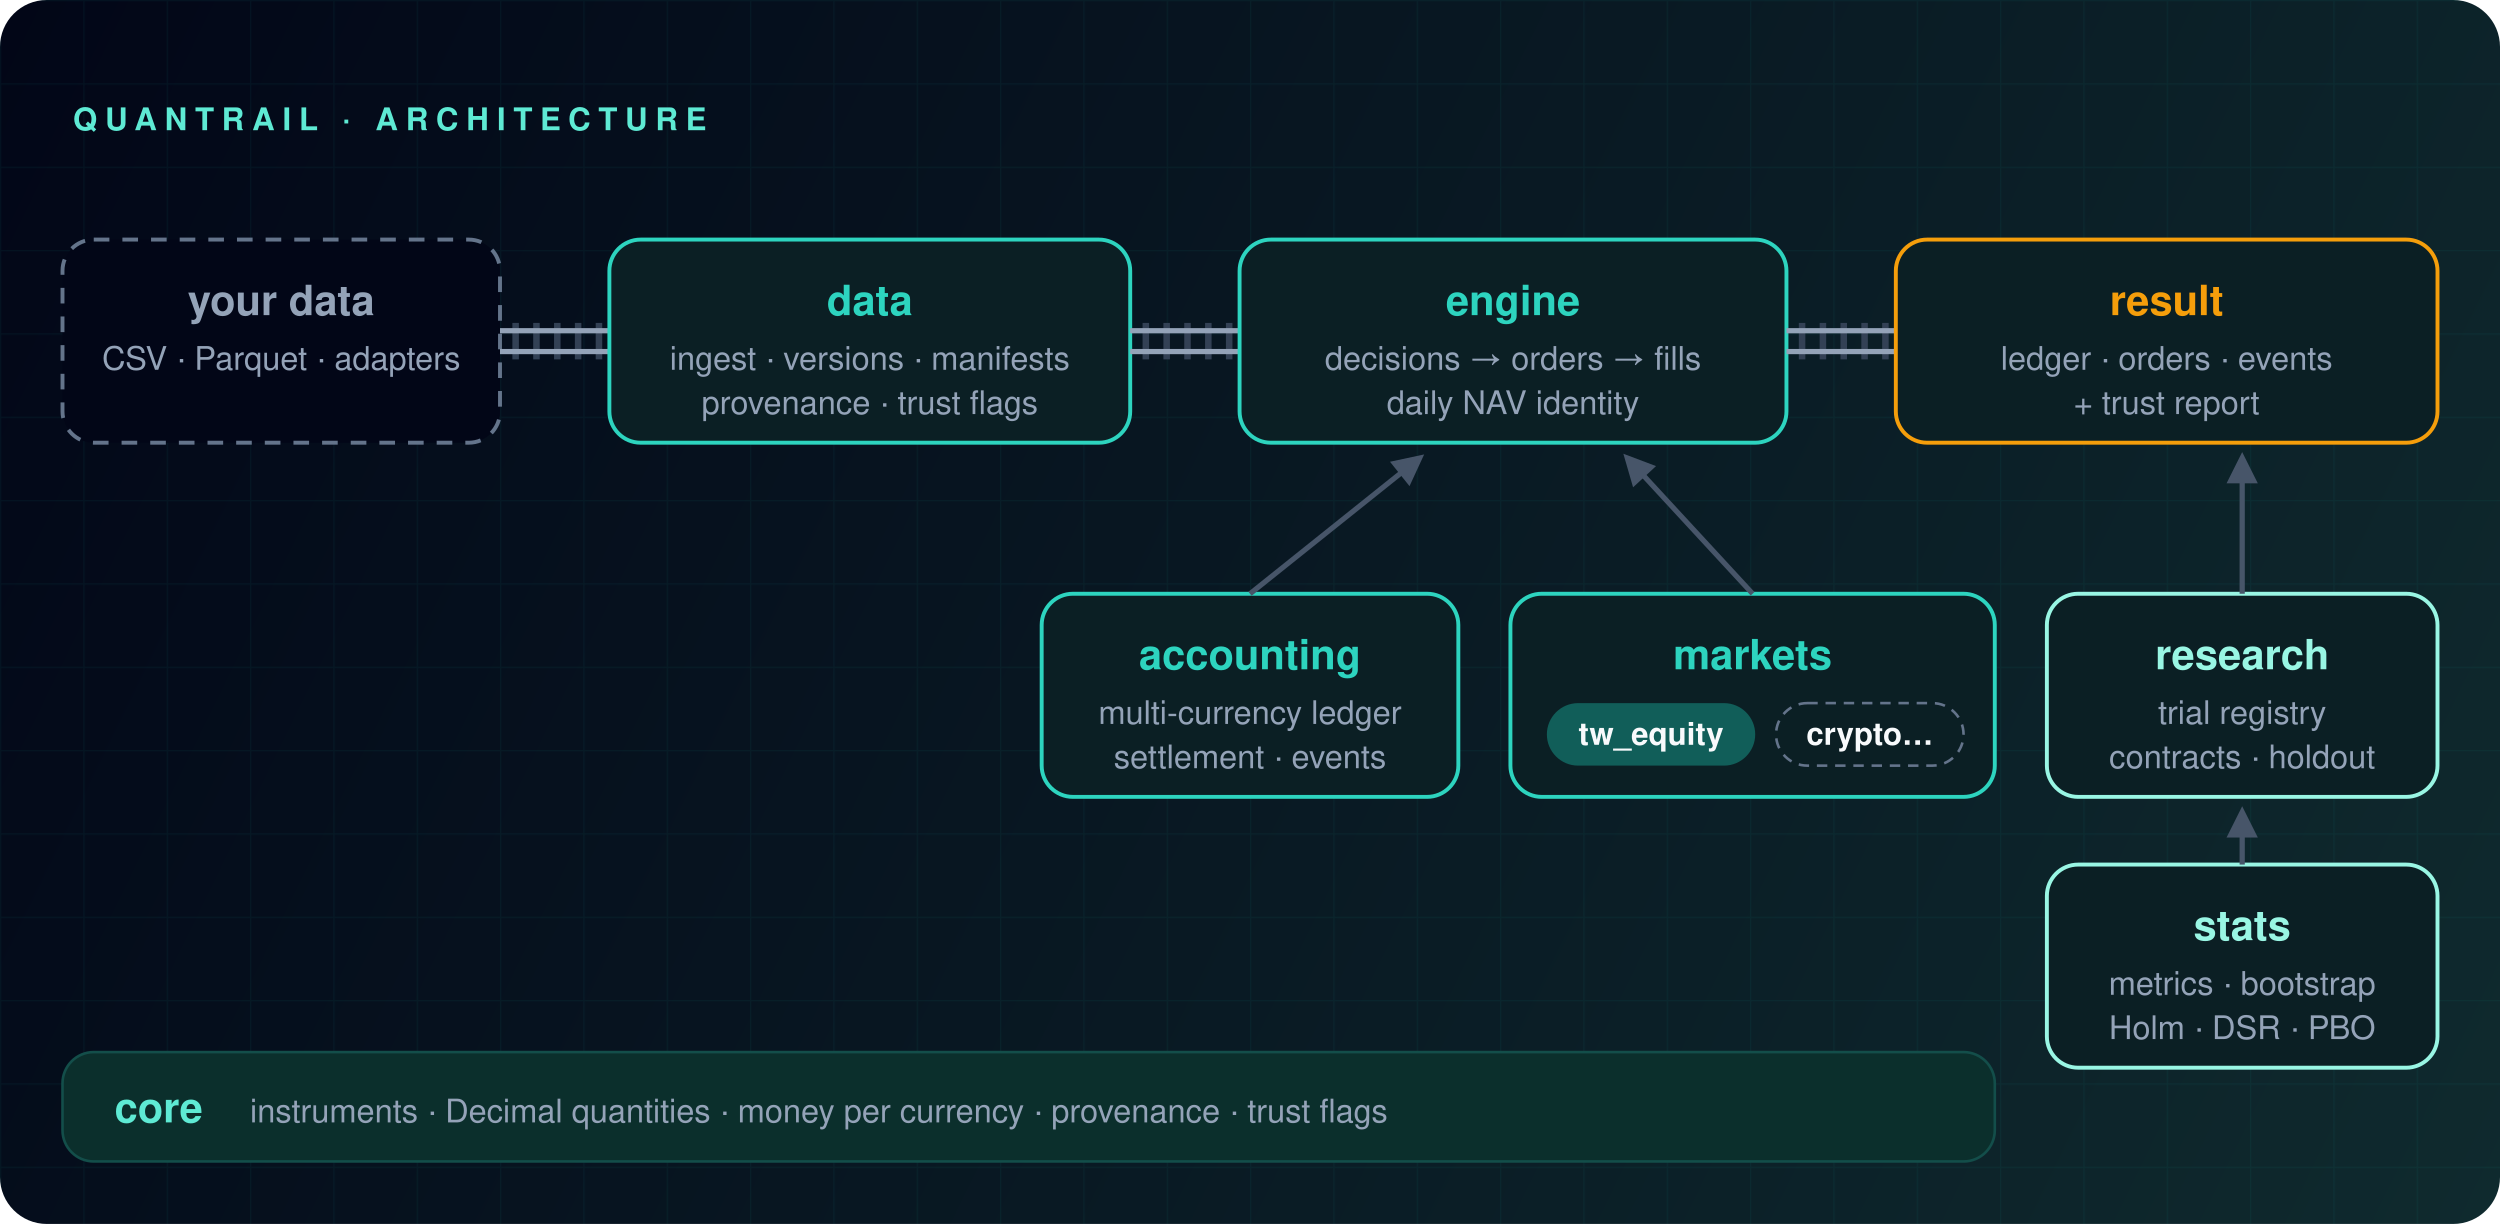
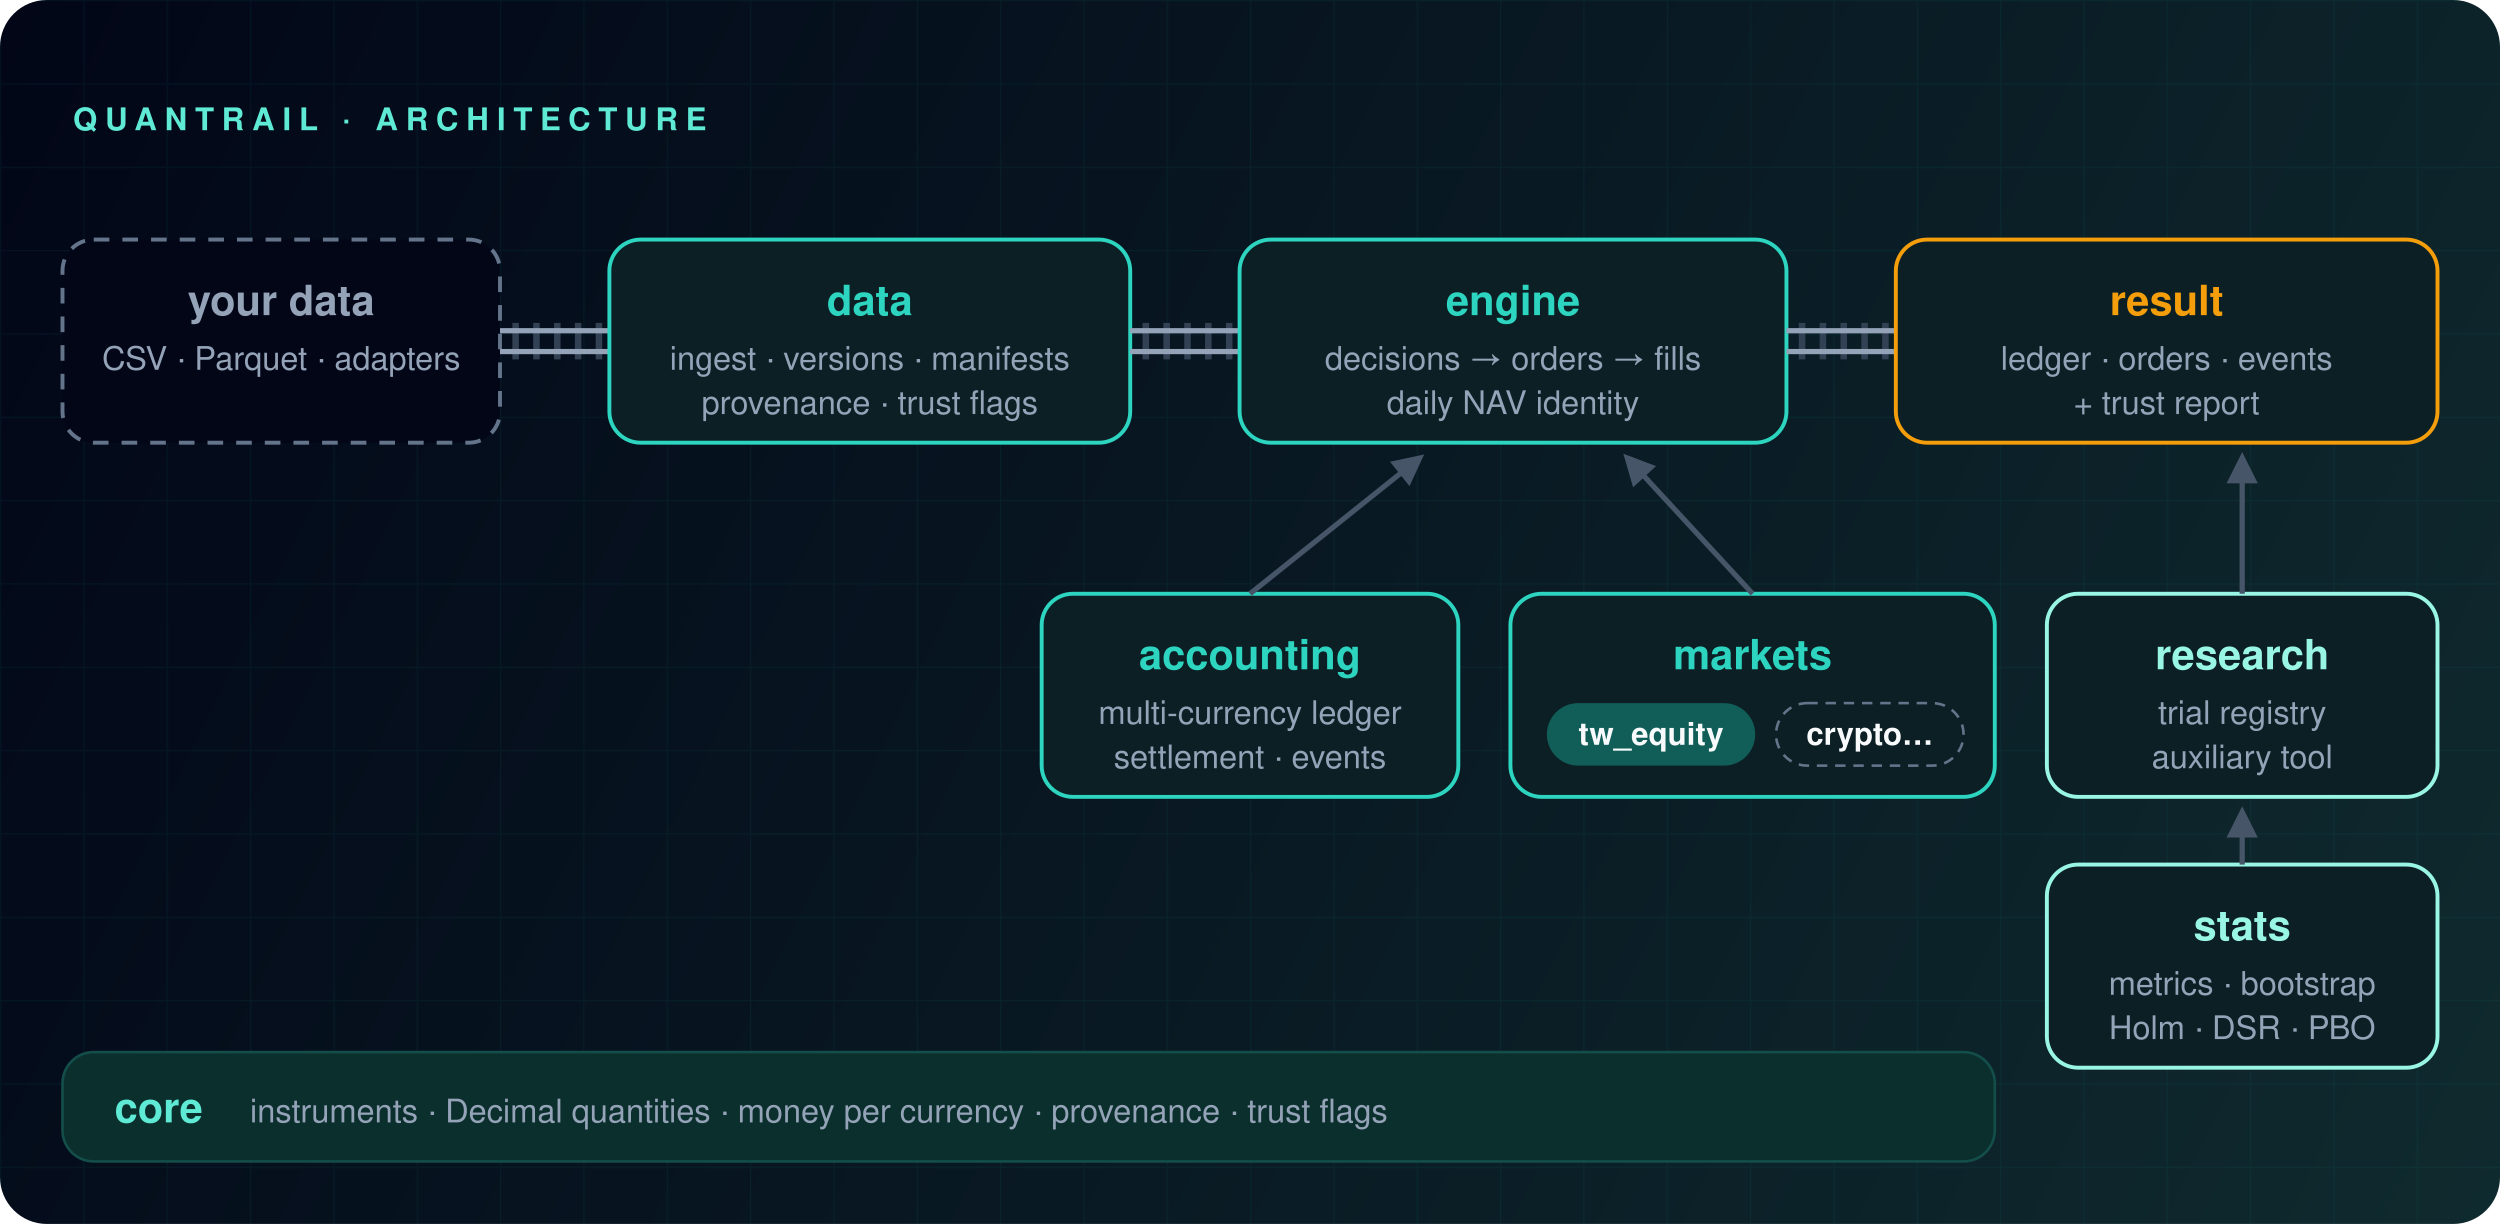
- <svg xmlns="http://www.w3.org/2000/svg" width="960" height="470" viewBox="0 0 960 470" role="img" aria-label="QuantRail architecture: your data flows through data governance and the engine into a result with a trust report; accounting and market modules support the engine; research and statistics judge the result; core types underlie everything">
+ <svg xmlns="http://www.w3.org/2000/svg" width="960" height="470" viewBox="0 0 960 470" role="img" aria-label="QuantRail architecture: your data flows through data governance and the engine into a result with a trust report; accounting and market modules support the engine; research and statistics provide auxiliary tools for recording trials and analysing results; core types underlie everything">
  <defs>
    <linearGradient id="bg" x1="0" y1="0" x2="960" y2="470" gradientUnits="userSpaceOnUse">
      <stop offset="0" stop-color="#020617" />
      <stop offset="1" stop-color="#0F2A2E" />
    </linearGradient>
    <pattern id="grid" width="32" height="32" patternUnits="userSpaceOnUse">
      <path d="M32 0 H0 V32" fill="none" stroke="#14B8A6" stroke-opacity="0.06" />
    </pattern>
    <radialGradient id="halo">
      <stop offset="0" stop-color="#F59E0B" stop-opacity="0.7" />
      <stop offset="1" stop-color="#F59E0B" stop-opacity="0" />
    </radialGradient>
    <marker id="head" viewBox="0 0 10 10" refX="8" refY="5" markerWidth="6" markerHeight="6" orient="auto-start-reverse">
      <path d="M0 0 L10 5 L0 10 z" fill="#475569" />
    </marker>
    <marker id="headlit" viewBox="0 0 10 10" refX="8" refY="5" markerWidth="6" markerHeight="6" orient="auto-start-reverse">
      <path d="M0 0 L10 5 L0 10 z" fill="#5EEAD4" />
    </marker>
    <style>
      .t { font: 700 16px -apple-system, "Segoe UI", Helvetica, Arial, sans-serif; }
      .s { font: 12.5px -apple-system, "Segoe UI", Helvetica, Arial, sans-serif; fill: #94A3B8; }
      .c { font: 600 12px -apple-system, "Segoe UI", Helvetica, Arial, sans-serif; fill: #F8FAFC; }
      .h { font: 800 12px -apple-system, "Segoe UI", Helvetica, Arial, sans-serif; fill: #5EEAD4; letter-spacing: 3px; }
      .lit { opacity: 0; animation: lit 5.0s ease-out infinite; }
      .packet { animation: ride 5.0s cubic-bezier(.5,0,.5,1) infinite; }
      @keyframes lit { 0% { opacity: 0; } 4% { opacity: 1; } 30% { opacity: 0; } 100% { opacity: 0; } }
      @keyframes ride { 0% { transform: translateX(0); opacity: 0; } 4% { opacity: 1; }
        62% { transform: translateX(724px); opacity: 1; }
        70%, 100% { transform: translateX(724px); opacity: 0; } }
      @media (prefers-reduced-motion: reduce) { .lit, .packet { animation: none; } .packet { opacity: 0; } }
    </style>
  </defs>
  <rect width="960" height="470" rx="18" fill="url(#bg)" />
  <rect width="960" height="470" rx="18" fill="url(#grid)" />
  <text class="h" x="28" y="50">QUANTRAIL · ARCHITECTURE</text>
  <g class="packet">
    <circle cx="108.0" cy="131.0" r="17" fill="url(#halo)" />
    <circle cx="108.0" cy="131.0" r="6.5" fill="#FDE68A" />
  </g>
  <g>
    <rect x="24" y="92" width="168" height="78" rx="12" fill="#020617" stroke="#64748B" stroke-width="1.5" stroke-dasharray="6 5" />
    <text class="t" x="108.0" y="121" text-anchor="middle" fill="#94A3B8">your data</text>
    <text class="s" x="108.0" y="142" text-anchor="middle">CSV · Parquet · adapters</text>
  </g>
  <g stroke="#334155" stroke-width="2.5">
    <line x1="198" y1="124.0" x2="198" y2="138.0" />
    <line x1="206" y1="124.0" x2="206" y2="138.0" />
    <line x1="214" y1="124.0" x2="214" y2="138.0" />
    <line x1="222" y1="124.0" x2="222" y2="138.0" />
    <line x1="230" y1="124.0" x2="230" y2="138.0" />
  </g>
  <g stroke="#94A3B8" stroke-width="2">
    <line x1="192" y1="127.0" x2="234" y2="127.0" />
    <line x1="192" y1="135.0" x2="234" y2="135.0" />
  </g>
  <g>
    <rect x="234" y="92" width="200" height="78" rx="12" fill="#0B1F24" stroke="#2DD4BF" stroke-width="1.5" />
    <rect class="lit" style="animation-delay:0.82s" x="234" y="92" width="200" height="78" rx="12" fill="#2DD4BF" fill-opacity="0.16" stroke="#2DD4BF" stroke-width="3" />
    <text class="t" x="334.0" y="121" text-anchor="middle" fill="#2DD4BF">data</text>
    <text class="s" x="334.0" y="142" text-anchor="middle">ingest · versions · manifests</text>
    <text class="s" x="334.0" y="159" text-anchor="middle">provenance · trust flags</text>
  </g>
  <g stroke="#334155" stroke-width="2.5">
    <line x1="440" y1="124.0" x2="440" y2="138.0" />
    <line x1="448" y1="124.0" x2="448" y2="138.0" />
    <line x1="456" y1="124.0" x2="456" y2="138.0" />
    <line x1="464" y1="124.0" x2="464" y2="138.0" />
    <line x1="472" y1="124.0" x2="472" y2="138.0" />
  </g>
  <g stroke="#94A3B8" stroke-width="2">
    <line x1="434" y1="127.0" x2="476" y2="127.0" />
    <line x1="434" y1="135.0" x2="476" y2="135.0" />
  </g>
  <g>
    <rect x="476" y="92" width="210" height="78" rx="12" fill="#0B1F24" stroke="#2DD4BF" stroke-width="1.5" />
    <rect class="lit" style="animation-delay:1.88s" x="476" y="92" width="210" height="78" rx="12" fill="#2DD4BF" fill-opacity="0.16" stroke="#2DD4BF" stroke-width="3" />
    <text class="t" x="581.0" y="121" text-anchor="middle" fill="#2DD4BF">engine</text>
    <text class="s" x="581.0" y="142" text-anchor="middle">decisions → orders → fills</text>
    <text class="s" x="581.0" y="159" text-anchor="middle">daily NAV identity</text>
  </g>
  <g stroke="#334155" stroke-width="2.5">
    <line x1="692" y1="124.0" x2="692" y2="138.0" />
    <line x1="700" y1="124.0" x2="700" y2="138.0" />
    <line x1="708" y1="124.0" x2="708" y2="138.0" />
    <line x1="716" y1="124.0" x2="716" y2="138.0" />
    <line x1="724" y1="124.0" x2="724" y2="138.0" />
  </g>
  <g stroke="#94A3B8" stroke-width="2">
    <line x1="686" y1="127.0" x2="728" y2="127.0" />
    <line x1="686" y1="135.0" x2="728" y2="135.0" />
  </g>
  <g>
    <rect x="728" y="92" width="208" height="78" rx="12" fill="#0B1F24" stroke="#F59E0B" stroke-width="1.5" />
    <rect class="lit" style="animation-delay:2.95s" x="728" y="92" width="208" height="78" rx="12" fill="#F59E0B" fill-opacity="0.16" stroke="#F59E0B" stroke-width="3" />
    <text class="t" x="832.0" y="121" text-anchor="middle" fill="#F59E0B">result</text>
    <text class="s" x="832.0" y="142" text-anchor="middle">ledger · orders · events</text>
    <text class="s" x="832.0" y="159" text-anchor="middle">+ trust report</text>
  </g>
  <g>
    <rect x="400" y="228" width="160" height="78" rx="12" fill="#0B1F24" stroke="#2DD4BF" stroke-width="1.5" />
    <rect class="lit" style="animation-delay:1.73s" x="400" y="228" width="160" height="78" rx="12" fill="#2DD4BF" fill-opacity="0.16" stroke="#2DD4BF" stroke-width="3" />
    <text class="t" x="480.0" y="257" text-anchor="middle" fill="#2DD4BF">accounting</text>
    <text class="s" x="480.0" y="278" text-anchor="middle">multi-currency ledger</text>
    <text class="s" x="480.0" y="295" text-anchor="middle">settlement · events</text>
  </g>
  <g>
    <rect x="580" y="228" width="186" height="78" rx="12" fill="#0B1F24" stroke="#2DD4BF" stroke-width="1.5" />
    <rect class="lit" style="animation-delay:1.73s" x="580" y="228" width="186" height="78" rx="12" fill="#2DD4BF" fill-opacity="0.16" stroke="#2DD4BF" stroke-width="3" />
    <text class="t" x="673" y="257" text-anchor="middle" fill="#2DD4BF">markets</text>
    <rect x="594" y="270" width="80" height="24" rx="12" fill="#115E59" />
    <text class="c" x="634" y="286" text-anchor="middle">tw_equity</text>
    <rect x="682" y="270" width="72" height="24" rx="12" fill="none" stroke="#64748B" stroke-dasharray="4 3" />
    <text class="c" x="718" y="286" text-anchor="middle" fill="#94A3B8">crypto…</text>
  </g>
  <line x1="480" y1="228" x2="545" y2="176" stroke="#475569" stroke-width="2" marker-end="url(#head)" />
  <line class="lit" style="animation-delay:1.73s" x1="480" y1="228" x2="545" y2="176" stroke="#5EEAD4" stroke-width="3" marker-end="url(#headlit)" />
  <line x1="673" y1="228" x2="625" y2="176" stroke="#475569" stroke-width="2" marker-end="url(#head)" />
  <line class="lit" style="animation-delay:1.73s" x1="673" y1="228" x2="625" y2="176" stroke="#5EEAD4" stroke-width="3" marker-end="url(#headlit)" />
  <g>
    <rect x="786" y="228" width="150" height="78" rx="12" fill="#0B1F24" stroke="#99F6E4" stroke-width="1.5" />
    <rect class="lit" style="animation-delay:3.00s" x="786" y="228" width="150" height="78" rx="12" fill="#99F6E4" fill-opacity="0.16" stroke="#99F6E4" stroke-width="3" />
    <text class="t" x="861.0" y="257" text-anchor="middle" fill="#99F6E4">research</text>
    <text class="s" x="861.0" y="278" text-anchor="middle">trial registry</text>
-     <text class="s" x="861.0" y="295" text-anchor="middle">contracts · holdout</text>
+     <text class="s" x="861.0" y="295" text-anchor="middle">auxiliary tool</text>
  </g>
  <g>
    <rect x="786" y="332" width="150" height="78" rx="12" fill="#0B1F24" stroke="#99F6E4" stroke-width="1.5" />
    <rect class="lit" style="animation-delay:3.00s" x="786" y="332" width="150" height="78" rx="12" fill="#99F6E4" fill-opacity="0.16" stroke="#99F6E4" stroke-width="3" />
    <text class="t" x="861.0" y="361" text-anchor="middle" fill="#99F6E4">stats</text>
    <text class="s" x="861.0" y="382" text-anchor="middle">metrics · bootstrap</text>
    <text class="s" x="861.0" y="399" text-anchor="middle">Holm · DSR · PBO</text>
  </g>
  <line x1="861" y1="228" x2="861" y2="176" stroke="#475569" stroke-width="2" marker-end="url(#head)" />
  <line class="lit" style="animation-delay:3.00s" x1="861" y1="228" x2="861" y2="176" stroke="#5EEAD4" stroke-width="3" marker-end="url(#headlit)" />
  <line x1="861" y1="332" x2="861" y2="312" stroke="#475569" stroke-width="2" marker-end="url(#head)" />
  <line class="lit" style="animation-delay:3.00s" x1="861" y1="332" x2="861" y2="312" stroke="#5EEAD4" stroke-width="3" marker-end="url(#headlit)" />
  <rect x="24" y="404" width="742" height="42" rx="12" fill="#0B2F2C" stroke="#134E4A" />
  <text class="t" x="44" y="431" fill="#5EEAD4">core</text>
  <text class="s" x="96" y="431">instruments · Decimal quantities · money per currency · provenance · trust flags</text>
</svg>
